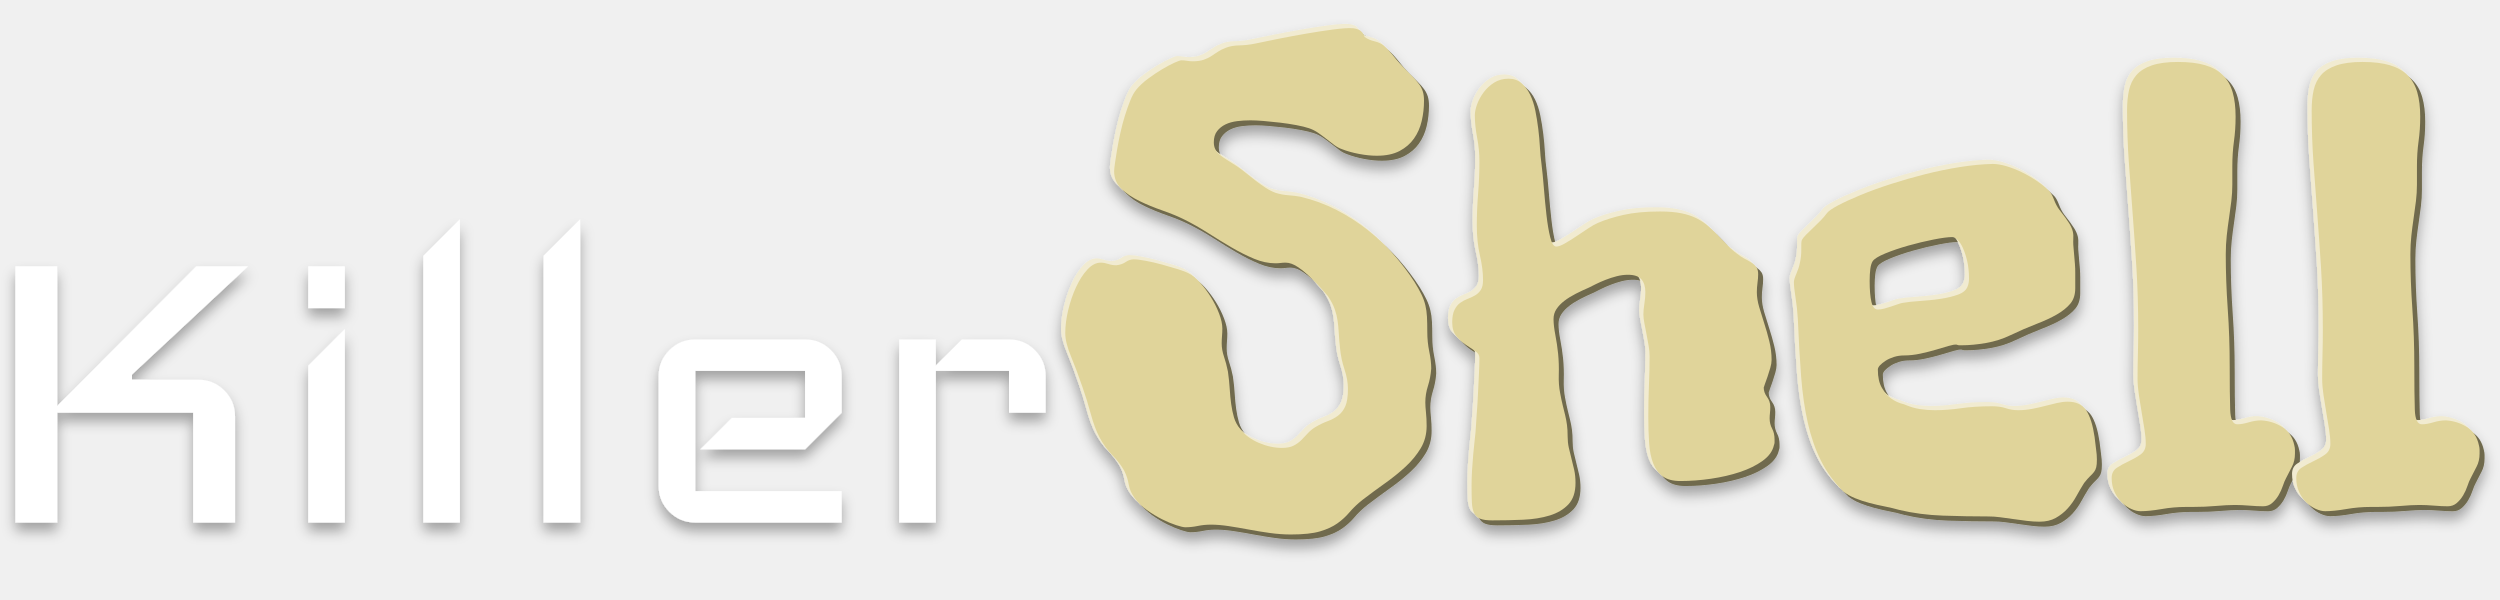
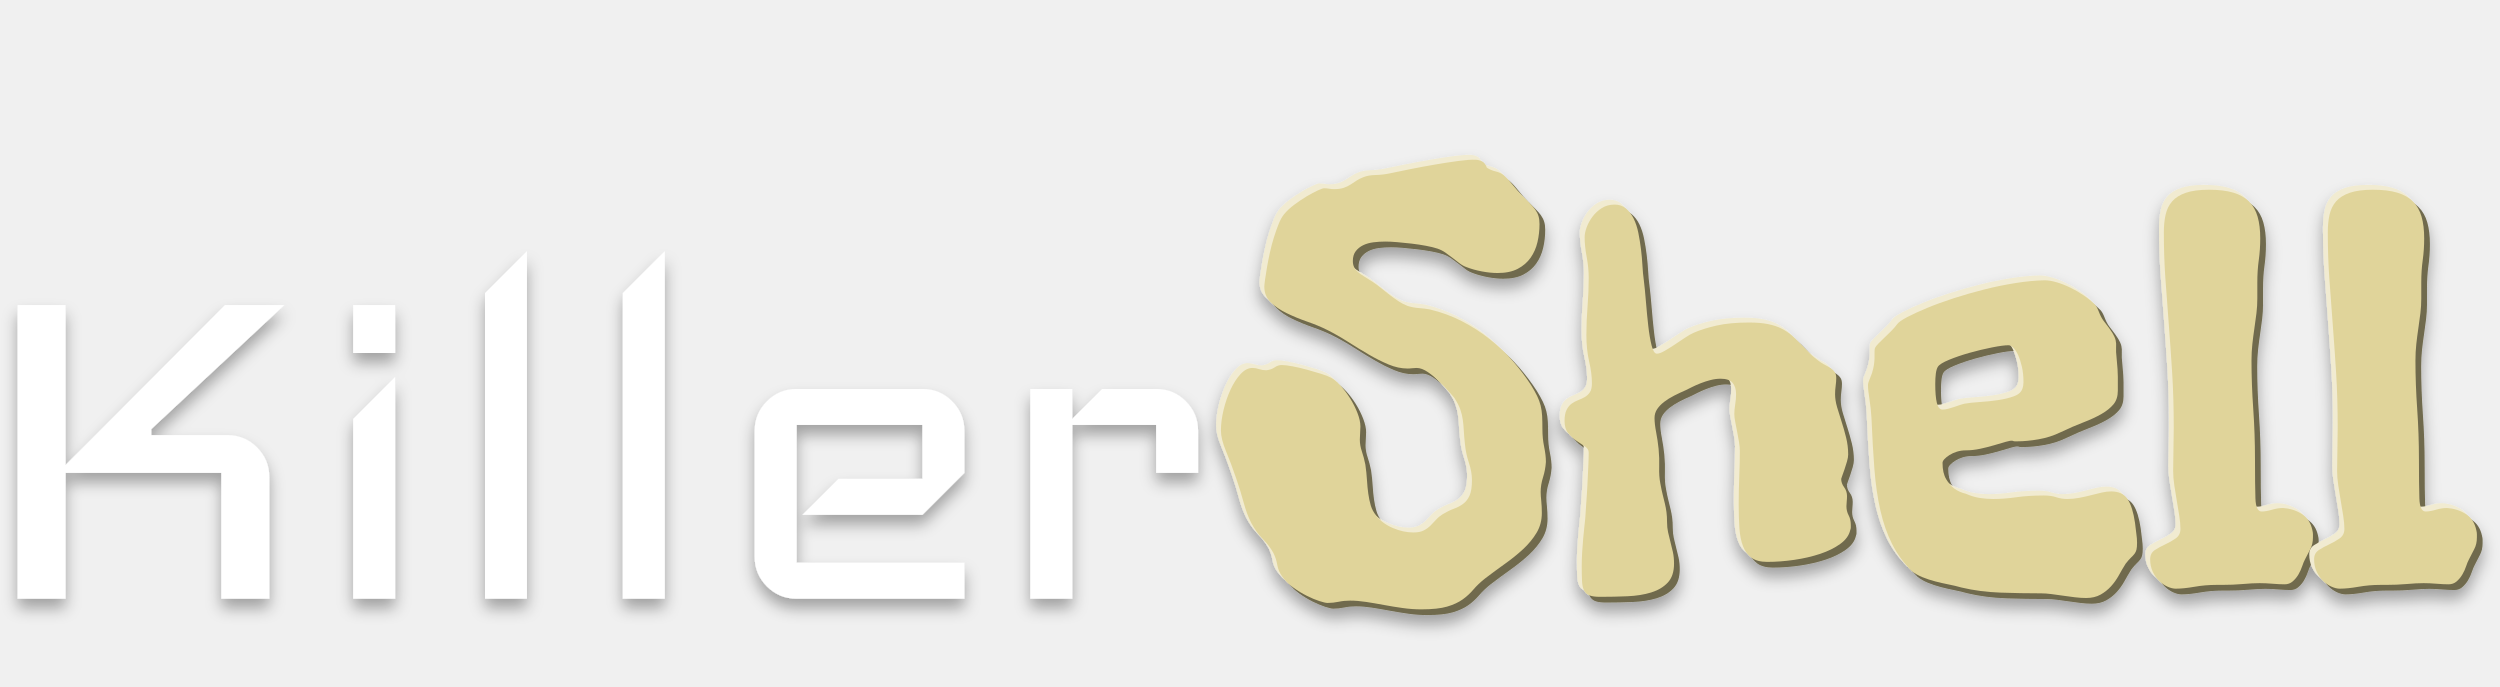
- <svg xmlns="http://www.w3.org/2000/svg" viewBox="0 0 6507 1560" role="img" aria-label="KillerShell">
+ <svg xmlns="http://www.w3.org/2000/svg" viewBox="0 0 5679 1560" role="img" aria-label="KillerShell">
  <defs>
    <filter id="ds" x="-12%" y="-25%" width="124%" height="150%">
      <feDropShadow dx="0" dy="-22" stdDeviation="17" flood-color="#000000" flood-opacity="0.33" />
    </filter>
  </defs>
  <g transform="translate(40,1360) scale(1,-1)" filter="url(#ds)">
    <g fill="#ffffff" transform="scale(1.3612) translate(-90,0)">
      <path d="M535 490 313 283V273H440Q469 273 489.5 252.5Q510 232 510 203V0H430V210H170V0H90V490H170V223L436 490Z" transform="translate(0,0)" />
      <path d="M140 410H70V490H140ZM140 0H70V300L140 370Z" transform="translate(580,0)" />
      <path d="M150 0H80V510L150 580Z" transform="translate(790,0)" />
      <path d="M150 0H80V510L150 580Z" transform="translate(1020,0)" />
      <path d="M420 0H140Q111 0 90.5 20.5Q70 41 70 70V280Q70 309 90.5 329.5Q111 350 140 350H350Q379 350 399.5 329.5Q420 309 420 280V210L350 140H150L210 200H350V290H140V60H420Z" transform="translate(1250,0)" />
      <path d="M350 210H280V290H140V0H70V350H140V300L190 350H280Q309 350 329.5 329.5Q350 309 350 280Z" transform="translate(1710,0)" />
    </g>
    <g transform="translate(13,-13)">
-       <g fill="#706a4d" stroke="#706a4d" stroke-width="0" transform="translate(2736.1,17.5) scale(0.8535)">
+       <g fill="#706a4d" stroke="#706a4d" stroke-width="0" transform="translate(2736.1,13.5) scale(0.6615)">
        <path d="M1112 449Q1110 421 1102.0 396.0Q1094 371 1094 346Q1094 334 1096.0 315.0Q1098 296 1098 274Q1098 236 1080.0 206.0Q1062 176 1034.0 150.0Q1006 124 971.5 99.5Q937 75 903 49Q879 30 863.0 11.0Q847 -8 826.0 -23.0Q805 -38 773.0 -47.5Q741 -57 684 -57Q653 -57 620.5 -52.5Q588 -48 556.0 -42.0Q524 -36 494.5 -31.5Q465 -27 440 -27Q419 -27 400.0 -31.0Q381 -35 362 -35Q354 -35 334.0 -28.5Q314 -22 291.0 -10.5Q268 1 245.0 17.5Q222 34 207 55Q193 74 189.5 95.5Q186 117 176 137Q162 162 139.5 185.0Q117 208 100 240Q85 269 74.0 310.0Q63 351 49 391Q31 444 13.5 486.0Q-4 528 -4 557Q-4 590 5.0 627.5Q14 665 29.0 697.5Q44 730 63.5 751.0Q83 772 104 772Q115 772 127.0 768.0Q139 764 152 764Q169 766 180.5 774.0Q192 782 205 782Q218 782 242.0 777.5Q266 773 291.5 766.0Q317 759 339.5 752.0Q362 745 373 739Q389 731 407.0 711.0Q425 691 440.0 667.0Q455 643 465.0 617.0Q475 591 475 571Q475 560 474.0 548.5Q473 537 473 526Q473 506 480.0 485.5Q487 465 492 440Q496 412 497.5 387.0Q499 362 502.0 340.5Q505 319 510.5 300.0Q516 281 530 264Q550 238 586.0 222.5Q622 207 657 207Q679 207 692.5 214.0Q706 221 716.0 231.0Q726 241 735.5 251.5Q745 262 758 270Q778 282 796.0 288.5Q814 295 828.0 305.5Q842 316 850.0 334.0Q858 352 858 387Q858 415 847.5 446.5Q837 478 834 510Q831 538 830.0 557.5Q829 577 826.5 594.5Q824 612 818.0 629.5Q812 647 797 670Q793 674 779.0 690.5Q765 707 746.5 725.0Q728 743 707.0 757.5Q686 772 668 772Q660 772 652.5 771.0Q645 770 637 770Q605 770 571.5 784.0Q538 798 503.0 818.5Q468 839 432.0 862.0Q396 885 360 903Q330 918 292.5 931.0Q255 944 222.0 960.0Q189 976 167.0 997.5Q145 1019 145 1051Q145 1057 147.5 1075.0Q150 1093 154.0 1116.5Q158 1140 164.0 1167.5Q170 1195 178.0 1220.5Q186 1246 194.5 1267.0Q203 1288 213 1300Q227 1317 248.5 1333.0Q270 1349 291.0 1361.5Q312 1374 328.5 1381.5Q345 1389 350 1389Q359 1389 367.5 1387.5Q376 1386 385 1386Q404 1386 417.5 1390.5Q431 1395 441.5 1402.0Q452 1409 462.0 1415.5Q472 1422 485 1427Q502 1434 526.5 1434.5Q551 1435 575 1440Q603 1446 645.5 1454.5Q688 1463 731.5 1470.5Q775 1478 813.0 1483.0Q851 1488 870 1487Q880 1487 891.5 1482.0Q903 1477 909 1460Q922 1451 939.0 1447.0Q956 1443 967 1434Q982 1421 998.5 1400.0Q1015 1379 1030 1364Q1045 1349 1056.5 1337.5Q1068 1326 1075.5 1315.5Q1083 1305 1086.5 1293.5Q1090 1282 1090 1266Q1090 1234 1083.0 1204.0Q1076 1174 1059.5 1150.5Q1043 1127 1015.5 1112.5Q988 1098 946 1098Q921 1098 892.0 1103.5Q863 1109 840 1118Q828 1122 816.0 1131.0Q804 1140 792.0 1149.5Q780 1159 767.0 1168.0Q754 1177 739 1182Q724 1187 700.0 1191.5Q676 1196 650.5 1199.0Q625 1202 601.0 1204.0Q577 1206 561 1206Q540 1206 520.0 1203.5Q500 1201 484.5 1193.5Q469 1186 459.0 1173.0Q449 1160 449 1139Q449 1127 453.5 1118.0Q458 1109 466.5 1101.5Q475 1094 488.0 1086.0Q501 1078 518 1067Q533 1057 547.5 1045.0Q562 1033 576.5 1022.0Q591 1011 606.0 1001.0Q621 991 637 985Q656 979 676.5 977.5Q697 976 713 973Q772 959 823.5 932.5Q875 906 919.0 871.0Q963 836 998.5 795.5Q1034 755 1061 713Q1074 692 1082.0 675.5Q1090 659 1094.0 642.5Q1098 626 1099.0 607.0Q1100 588 1100 561Q1100 530 1106.0 501.0Q1112 472 1112 449Z" transform="translate(0,0)" />
        <path d="M1004 215Q998 188 969.5 167.5Q941 147 900.5 133.5Q860 120 812.0 113.0Q764 106 719 106Q685 106 665.5 120.0Q646 134 636.0 159.5Q626 185 623.5 221.5Q621 258 621 303Q621 351 623.0 399.0Q625 447 625 487Q625 501 622.0 518.5Q619 536 615.5 554.0Q612 572 609.0 587.5Q606 603 606 614Q606 628 609.0 646.5Q612 665 612 682Q612 707 600.0 721.0Q588 735 559 735Q542 735 524.5 730.5Q507 726 490.5 719.5Q474 713 461.0 706.5Q448 700 440 696Q419 687 399.5 677.0Q380 667 365.0 655.5Q350 644 341.0 630.5Q332 617 332 600Q332 580 337.5 551.5Q343 523 346 494Q349 462 348.0 431.0Q347 400 352 375Q356 353 360.0 337.0Q364 321 367.5 306.5Q371 292 373.0 277.0Q375 262 375 242Q375 224 378.5 208.0Q382 192 386.5 175.0Q391 158 395.0 140.0Q399 122 399 100Q399 58 377.5 35.0Q356 12 320.5 1.0Q285 -10 239.0 -12.0Q193 -14 145 -14Q121 -14 108.5 -9.0Q96 -4 90.0 8.0Q84 20 83.0 40.5Q82 61 82 92Q82 115 83.5 139.5Q85 164 87.0 186.0Q89 208 91.0 226.0Q93 244 94 254Q95 276 97.5 307.0Q100 338 101.5 370.5Q103 403 104.5 432.5Q106 462 106 481Q106 494 93.0 502.5Q80 511 64.5 521.5Q49 532 36.0 547.5Q23 563 23 590Q23 614 30.0 628.0Q37 642 47.5 649.5Q58 657 70.0 661.5Q82 666 92.5 672.0Q103 678 110.0 688.5Q117 699 117 719Q117 753 107.5 794.0Q98 835 98 885Q98 933 102.0 983.0Q106 1033 106 1081Q106 1116 99.0 1153.0Q92 1190 92 1221Q92 1236 99.0 1255.0Q106 1274 119.0 1291.5Q132 1309 151.0 1321.0Q170 1333 195 1333Q218 1333 234.0 1319.5Q250 1306 260.5 1284.5Q271 1263 276.5 1235.5Q282 1208 285.5 1179.5Q289 1151 290.5 1123.5Q292 1096 295 1075Q299 1043 302.5 999.5Q306 956 310.5 916.5Q315 877 322.0 849.0Q329 821 340 821Q350 821 366.5 830.5Q383 840 401.0 852.0Q419 864 437.0 876.0Q455 888 467 893Q499 907 545.0 917.5Q591 928 657 928Q695 928 722.0 922.5Q749 917 768.5 907.0Q788 897 803.0 884.0Q818 871 832.5 855.5Q847 840 863.5 823.5Q880 807 903 791Q912 785 921.0 780.5Q930 776 938.0 770.5Q946 765 951.0 757.5Q956 750 956 737Q956 725 954.0 710.5Q952 696 952 682Q952 661 959.0 637.0Q966 613 974.5 587.0Q983 561 990.0 532.5Q997 504 997 475Q997 465 993.0 451.0Q989 437 984.5 424.0Q980 411 976.5 401.5Q973 392 973 391Q973 376 983.0 362.5Q993 349 993 332Q993 322 992.0 313.5Q991 305 991 297Q991 280 998.5 266.0Q1006 252 1006 233Q1006 228 1006.0 224.0Q1006 220 1004 215Z" transform="translate(1153,0)" />
        <path d="M956 240Q958 220 960.5 203.0Q963 186 963 172Q963 156 961.0 148.0Q959 140 954.5 134.0Q950 128 942.5 121.0Q935 114 924 100Q912 81 900.5 60.0Q889 39 873.5 22.0Q858 5 837.5 -6.5Q817 -18 788 -18Q770 -18 749.5 -15.5Q729 -13 708.5 -10.0Q688 -7 668.5 -4.5Q649 -2 633 -2Q564 -2 493.5 0.5Q423 3 360 18Q339 24 316.0 28.5Q293 33 270.0 39.0Q247 45 226.0 53.5Q205 62 190 74Q147 117 121.5 168.0Q96 219 81.5 283.0Q67 347 61.0 425.0Q55 503 51 600Q49 634 44.0 665.0Q39 696 39 713Q39 721 46.5 738.0Q54 755 57 770Q62 792 61.5 813.5Q61 835 63 840Q66 847 75.5 856.5Q85 866 96.5 877.0Q108 888 119.5 899.5Q131 911 139 922Q146 932 173.5 946.5Q201 961 242.0 978.0Q283 995 334.0 1011.5Q385 1028 438.5 1041.5Q492 1055 545.5 1063.5Q599 1072 645 1073Q664 1073 687.5 1066.0Q711 1059 734.5 1047.5Q758 1036 780.0 1021.0Q802 1006 817 991Q825 983 832.0 964.5Q839 946 848 934Q870 906 878.5 892.0Q887 878 889.5 867.0Q892 856 891.0 843.0Q890 830 893 803Q895 782 896.0 768.0Q897 754 897.0 742.0Q897 730 897.0 719.0Q897 708 897 694Q897 665 882.0 647.0Q867 629 841.0 614.0Q815 599 778.5 585.0Q742 571 700 551Q665 534 625.0 527.0Q585 520 551 520Q546 520 543.0 520.0Q540 520 535 522Q528 523 511.0 518.0Q494 513 472.0 506.5Q450 500 424.5 494.5Q399 489 375 489Q359 489 344.5 484.5Q330 480 319.0 473.0Q308 466 301.5 459.0Q295 452 295 446Q295 411 307.5 390.0Q320 369 335 358Q353 345 375 340Q400 329 423.0 325.5Q446 322 469 322Q507 322 548.5 328.0Q590 334 643 334Q668 334 685.5 328.0Q703 322 723 322Q744 322 765.0 326.0Q786 330 805.0 335.0Q824 340 841.5 344.0Q859 348 874 348Q913 348 930.5 321.5Q948 295 956 240ZM569 700Q571 705 572.0 711.0Q573 717 573 723Q573 753 567.5 776.5Q562 800 554.5 816.5Q547 833 538.0 841.5Q529 850 522 850Q503 850 465.0 842.5Q427 835 388.0 824.0Q349 813 317.5 800.0Q286 787 279 776Q274 768 272.0 752.5Q270 737 270 717Q270 675 275.5 652.0Q281 629 295 629Q304 629 315.0 632.0Q326 635 336.5 638.5Q347 642 355.5 645.0Q364 648 369 649Q391 653 423.0 655.0Q455 657 485.5 661.5Q516 666 539.5 674.5Q563 683 569 700Z" transform="translate(2179,0)" />
        <path d="M580 215Q582 207 582.0 201.0Q582 195 582 190Q582 167 573.0 150.0Q564 133 555 115Q550 106 545.0 91.0Q540 76 532.0 62.5Q524 49 512.5 39.0Q501 29 485 29Q467 29 443.0 31.0Q419 33 399 33Q375 33 341.0 30.0Q307 27 270 27H250Q212 27 175.0 20.5Q138 14 111 14Q98 14 82.5 21.0Q67 28 54.0 40.5Q41 53 32.0 72.0Q23 91 23 115Q23 136 39.0 146.5Q55 157 74.5 166.0Q94 175 110.5 186.5Q127 198 127 219Q127 239 123.0 264.0Q119 289 114.5 315.5Q110 342 106.0 368.5Q102 395 102 418Q102 455 103.0 492.0Q104 529 104 567Q104 670 98.5 756.5Q93 843 87.0 921.5Q81 1000 75.5 1076.5Q70 1153 70 1237Q70 1271 76.0 1298.0Q82 1325 98.5 1344.0Q115 1363 145.5 1373.5Q176 1384 225 1384Q275 1384 308.5 1374.0Q342 1364 362.5 1343.5Q383 1323 392.0 1291.5Q401 1260 401 1217Q401 1178 396.0 1142.5Q391 1107 391 1065V1010Q391 985 388.0 960.0Q385 935 381.0 908.5Q377 882 374.0 854.5Q371 827 371 797Q371 716 377.0 631.0Q383 546 383 457Q383 369 384.5 324.0Q386 279 406 279Q421 279 441.0 285.0Q461 291 479 291Q514 289 543.0 271.0Q572 253 580 215Z" transform="translate(3164,0)" />
        <path d="M580 215Q582 207 582.0 201.0Q582 195 582 190Q582 167 573.0 150.0Q564 133 555 115Q550 106 545.0 91.0Q540 76 532.0 62.5Q524 49 512.5 39.0Q501 29 485 29Q467 29 443.0 31.0Q419 33 399 33Q375 33 341.0 30.0Q307 27 270 27H250Q212 27 175.0 20.5Q138 14 111 14Q98 14 82.5 21.0Q67 28 54.0 40.5Q41 53 32.0 72.0Q23 91 23 115Q23 136 39.0 146.5Q55 157 74.5 166.0Q94 175 110.5 186.5Q127 198 127 219Q127 239 123.0 264.0Q119 289 114.5 315.5Q110 342 106.0 368.5Q102 395 102 418Q102 455 103.0 492.0Q104 529 104 567Q104 670 98.5 756.5Q93 843 87.0 921.5Q81 1000 75.5 1076.5Q70 1153 70 1237Q70 1271 76.0 1298.0Q82 1325 98.5 1344.0Q115 1363 145.5 1373.5Q176 1384 225 1384Q275 1384 308.5 1374.0Q342 1364 362.5 1343.5Q383 1323 392.0 1291.5Q401 1260 401 1217Q401 1178 396.0 1142.5Q391 1107 391 1065V1010Q391 985 388.0 960.0Q385 935 381.0 908.5Q377 882 374.0 854.5Q371 827 371 797Q371 716 377.0 631.0Q383 546 383 457Q383 369 384.5 324.0Q386 279 406 279Q421 279 441.0 285.0Q461 291 479 291Q514 289 543.0 271.0Q572 253 580 215Z" transform="translate(3727,0)" />
      </g>
    </g>
    <g transform="translate(-11,11)">
-       <g fill="#f1ebd1" stroke="#f1ebd1" stroke-width="0" transform="translate(2736.1,17.5) scale(0.8535)">
+       <g fill="#f1ebd1" stroke="#f1ebd1" stroke-width="0" transform="translate(2736.1,13.5) scale(0.6615)">
        <path d="M1112 449Q1110 421 1102.0 396.0Q1094 371 1094 346Q1094 334 1096.0 315.0Q1098 296 1098 274Q1098 236 1080.0 206.0Q1062 176 1034.0 150.0Q1006 124 971.5 99.5Q937 75 903 49Q879 30 863.0 11.0Q847 -8 826.0 -23.0Q805 -38 773.0 -47.5Q741 -57 684 -57Q653 -57 620.5 -52.5Q588 -48 556.0 -42.0Q524 -36 494.5 -31.5Q465 -27 440 -27Q419 -27 400.0 -31.0Q381 -35 362 -35Q354 -35 334.0 -28.5Q314 -22 291.0 -10.5Q268 1 245.0 17.5Q222 34 207 55Q193 74 189.5 95.5Q186 117 176 137Q162 162 139.5 185.0Q117 208 100 240Q85 269 74.0 310.0Q63 351 49 391Q31 444 13.5 486.0Q-4 528 -4 557Q-4 590 5.0 627.5Q14 665 29.0 697.5Q44 730 63.5 751.0Q83 772 104 772Q115 772 127.0 768.0Q139 764 152 764Q169 766 180.5 774.0Q192 782 205 782Q218 782 242.0 777.5Q266 773 291.5 766.0Q317 759 339.5 752.0Q362 745 373 739Q389 731 407.0 711.0Q425 691 440.0 667.0Q455 643 465.0 617.0Q475 591 475 571Q475 560 474.0 548.5Q473 537 473 526Q473 506 480.0 485.5Q487 465 492 440Q496 412 497.5 387.0Q499 362 502.0 340.5Q505 319 510.5 300.0Q516 281 530 264Q550 238 586.0 222.5Q622 207 657 207Q679 207 692.5 214.0Q706 221 716.0 231.0Q726 241 735.5 251.5Q745 262 758 270Q778 282 796.0 288.5Q814 295 828.0 305.5Q842 316 850.0 334.0Q858 352 858 387Q858 415 847.5 446.5Q837 478 834 510Q831 538 830.0 557.5Q829 577 826.5 594.5Q824 612 818.0 629.5Q812 647 797 670Q793 674 779.0 690.5Q765 707 746.5 725.0Q728 743 707.0 757.5Q686 772 668 772Q660 772 652.5 771.0Q645 770 637 770Q605 770 571.5 784.0Q538 798 503.0 818.5Q468 839 432.0 862.0Q396 885 360 903Q330 918 292.5 931.0Q255 944 222.0 960.0Q189 976 167.0 997.5Q145 1019 145 1051Q145 1057 147.5 1075.0Q150 1093 154.0 1116.5Q158 1140 164.0 1167.5Q170 1195 178.0 1220.5Q186 1246 194.5 1267.0Q203 1288 213 1300Q227 1317 248.5 1333.0Q270 1349 291.0 1361.5Q312 1374 328.5 1381.5Q345 1389 350 1389Q359 1389 367.5 1387.5Q376 1386 385 1386Q404 1386 417.5 1390.5Q431 1395 441.5 1402.0Q452 1409 462.0 1415.5Q472 1422 485 1427Q502 1434 526.5 1434.5Q551 1435 575 1440Q603 1446 645.5 1454.5Q688 1463 731.5 1470.5Q775 1478 813.0 1483.0Q851 1488 870 1487Q880 1487 891.5 1482.0Q903 1477 909 1460Q922 1451 939.0 1447.0Q956 1443 967 1434Q982 1421 998.5 1400.0Q1015 1379 1030 1364Q1045 1349 1056.5 1337.5Q1068 1326 1075.5 1315.5Q1083 1305 1086.5 1293.5Q1090 1282 1090 1266Q1090 1234 1083.0 1204.0Q1076 1174 1059.5 1150.5Q1043 1127 1015.5 1112.5Q988 1098 946 1098Q921 1098 892.0 1103.5Q863 1109 840 1118Q828 1122 816.0 1131.0Q804 1140 792.0 1149.5Q780 1159 767.0 1168.0Q754 1177 739 1182Q724 1187 700.0 1191.5Q676 1196 650.5 1199.0Q625 1202 601.0 1204.0Q577 1206 561 1206Q540 1206 520.0 1203.5Q500 1201 484.5 1193.5Q469 1186 459.0 1173.0Q449 1160 449 1139Q449 1127 453.5 1118.0Q458 1109 466.5 1101.5Q475 1094 488.0 1086.0Q501 1078 518 1067Q533 1057 547.5 1045.0Q562 1033 576.5 1022.0Q591 1011 606.0 1001.0Q621 991 637 985Q656 979 676.5 977.5Q697 976 713 973Q772 959 823.5 932.5Q875 906 919.0 871.0Q963 836 998.5 795.5Q1034 755 1061 713Q1074 692 1082.0 675.5Q1090 659 1094.0 642.5Q1098 626 1099.0 607.0Q1100 588 1100 561Q1100 530 1106.0 501.0Q1112 472 1112 449Z" transform="translate(0,0)" />
        <path d="M1004 215Q998 188 969.5 167.5Q941 147 900.5 133.5Q860 120 812.0 113.0Q764 106 719 106Q685 106 665.5 120.0Q646 134 636.0 159.5Q626 185 623.5 221.5Q621 258 621 303Q621 351 623.0 399.0Q625 447 625 487Q625 501 622.0 518.5Q619 536 615.5 554.0Q612 572 609.0 587.5Q606 603 606 614Q606 628 609.0 646.5Q612 665 612 682Q612 707 600.0 721.0Q588 735 559 735Q542 735 524.5 730.5Q507 726 490.5 719.5Q474 713 461.0 706.5Q448 700 440 696Q419 687 399.5 677.0Q380 667 365.0 655.5Q350 644 341.0 630.5Q332 617 332 600Q332 580 337.5 551.5Q343 523 346 494Q349 462 348.0 431.0Q347 400 352 375Q356 353 360.0 337.0Q364 321 367.5 306.5Q371 292 373.0 277.0Q375 262 375 242Q375 224 378.5 208.0Q382 192 386.5 175.0Q391 158 395.0 140.0Q399 122 399 100Q399 58 377.5 35.0Q356 12 320.5 1.0Q285 -10 239.0 -12.0Q193 -14 145 -14Q121 -14 108.5 -9.0Q96 -4 90.0 8.0Q84 20 83.0 40.5Q82 61 82 92Q82 115 83.5 139.5Q85 164 87.0 186.0Q89 208 91.0 226.0Q93 244 94 254Q95 276 97.5 307.0Q100 338 101.5 370.5Q103 403 104.5 432.5Q106 462 106 481Q106 494 93.0 502.5Q80 511 64.5 521.5Q49 532 36.0 547.5Q23 563 23 590Q23 614 30.0 628.0Q37 642 47.5 649.5Q58 657 70.0 661.5Q82 666 92.5 672.0Q103 678 110.0 688.5Q117 699 117 719Q117 753 107.5 794.0Q98 835 98 885Q98 933 102.0 983.0Q106 1033 106 1081Q106 1116 99.0 1153.0Q92 1190 92 1221Q92 1236 99.0 1255.0Q106 1274 119.0 1291.5Q132 1309 151.0 1321.0Q170 1333 195 1333Q218 1333 234.0 1319.5Q250 1306 260.5 1284.5Q271 1263 276.5 1235.5Q282 1208 285.5 1179.5Q289 1151 290.5 1123.5Q292 1096 295 1075Q299 1043 302.5 999.5Q306 956 310.5 916.5Q315 877 322.0 849.0Q329 821 340 821Q350 821 366.5 830.5Q383 840 401.0 852.0Q419 864 437.0 876.0Q455 888 467 893Q499 907 545.0 917.5Q591 928 657 928Q695 928 722.0 922.5Q749 917 768.5 907.0Q788 897 803.0 884.0Q818 871 832.5 855.5Q847 840 863.5 823.5Q880 807 903 791Q912 785 921.0 780.5Q930 776 938.0 770.5Q946 765 951.0 757.5Q956 750 956 737Q956 725 954.0 710.5Q952 696 952 682Q952 661 959.0 637.0Q966 613 974.5 587.0Q983 561 990.0 532.5Q997 504 997 475Q997 465 993.0 451.0Q989 437 984.5 424.0Q980 411 976.5 401.5Q973 392 973 391Q973 376 983.0 362.5Q993 349 993 332Q993 322 992.0 313.5Q991 305 991 297Q991 280 998.5 266.0Q1006 252 1006 233Q1006 228 1006.0 224.0Q1006 220 1004 215Z" transform="translate(1153,0)" />
        <path d="M956 240Q958 220 960.5 203.0Q963 186 963 172Q963 156 961.0 148.0Q959 140 954.5 134.0Q950 128 942.5 121.0Q935 114 924 100Q912 81 900.5 60.0Q889 39 873.5 22.0Q858 5 837.5 -6.5Q817 -18 788 -18Q770 -18 749.5 -15.5Q729 -13 708.5 -10.0Q688 -7 668.5 -4.5Q649 -2 633 -2Q564 -2 493.5 0.5Q423 3 360 18Q339 24 316.0 28.5Q293 33 270.0 39.0Q247 45 226.0 53.5Q205 62 190 74Q147 117 121.5 168.0Q96 219 81.5 283.0Q67 347 61.0 425.0Q55 503 51 600Q49 634 44.0 665.0Q39 696 39 713Q39 721 46.5 738.0Q54 755 57 770Q62 792 61.5 813.5Q61 835 63 840Q66 847 75.5 856.5Q85 866 96.5 877.0Q108 888 119.5 899.5Q131 911 139 922Q146 932 173.5 946.5Q201 961 242.0 978.0Q283 995 334.0 1011.5Q385 1028 438.5 1041.5Q492 1055 545.5 1063.5Q599 1072 645 1073Q664 1073 687.5 1066.0Q711 1059 734.5 1047.5Q758 1036 780.0 1021.0Q802 1006 817 991Q825 983 832.0 964.5Q839 946 848 934Q870 906 878.5 892.0Q887 878 889.5 867.0Q892 856 891.0 843.0Q890 830 893 803Q895 782 896.0 768.0Q897 754 897.0 742.0Q897 730 897.0 719.0Q897 708 897 694Q897 665 882.0 647.0Q867 629 841.0 614.0Q815 599 778.5 585.0Q742 571 700 551Q665 534 625.0 527.0Q585 520 551 520Q546 520 543.0 520.0Q540 520 535 522Q528 523 511.0 518.0Q494 513 472.0 506.5Q450 500 424.5 494.5Q399 489 375 489Q359 489 344.5 484.5Q330 480 319.0 473.0Q308 466 301.5 459.0Q295 452 295 446Q295 411 307.5 390.0Q320 369 335 358Q353 345 375 340Q400 329 423.0 325.5Q446 322 469 322Q507 322 548.5 328.0Q590 334 643 334Q668 334 685.5 328.0Q703 322 723 322Q744 322 765.0 326.0Q786 330 805.0 335.0Q824 340 841.5 344.0Q859 348 874 348Q913 348 930.5 321.5Q948 295 956 240ZM569 700Q571 705 572.0 711.0Q573 717 573 723Q573 753 567.5 776.5Q562 800 554.5 816.5Q547 833 538.0 841.5Q529 850 522 850Q503 850 465.0 842.5Q427 835 388.0 824.0Q349 813 317.5 800.0Q286 787 279 776Q274 768 272.0 752.5Q270 737 270 717Q270 675 275.5 652.0Q281 629 295 629Q304 629 315.0 632.0Q326 635 336.5 638.5Q347 642 355.5 645.0Q364 648 369 649Q391 653 423.0 655.0Q455 657 485.5 661.5Q516 666 539.5 674.5Q563 683 569 700Z" transform="translate(2179,0)" />
        <path d="M580 215Q582 207 582.0 201.0Q582 195 582 190Q582 167 573.0 150.0Q564 133 555 115Q550 106 545.0 91.0Q540 76 532.0 62.5Q524 49 512.5 39.0Q501 29 485 29Q467 29 443.0 31.0Q419 33 399 33Q375 33 341.0 30.0Q307 27 270 27H250Q212 27 175.0 20.5Q138 14 111 14Q98 14 82.5 21.0Q67 28 54.0 40.5Q41 53 32.0 72.0Q23 91 23 115Q23 136 39.0 146.5Q55 157 74.5 166.0Q94 175 110.5 186.5Q127 198 127 219Q127 239 123.0 264.0Q119 289 114.5 315.5Q110 342 106.0 368.5Q102 395 102 418Q102 455 103.0 492.0Q104 529 104 567Q104 670 98.5 756.5Q93 843 87.0 921.5Q81 1000 75.5 1076.5Q70 1153 70 1237Q70 1271 76.0 1298.0Q82 1325 98.5 1344.0Q115 1363 145.5 1373.5Q176 1384 225 1384Q275 1384 308.5 1374.0Q342 1364 362.5 1343.5Q383 1323 392.0 1291.5Q401 1260 401 1217Q401 1178 396.0 1142.5Q391 1107 391 1065V1010Q391 985 388.0 960.0Q385 935 381.0 908.5Q377 882 374.0 854.5Q371 827 371 797Q371 716 377.0 631.0Q383 546 383 457Q383 369 384.5 324.0Q386 279 406 279Q421 279 441.0 285.0Q461 291 479 291Q514 289 543.0 271.0Q572 253 580 215Z" transform="translate(3164,0)" />
        <path d="M580 215Q582 207 582.0 201.0Q582 195 582 190Q582 167 573.0 150.0Q564 133 555 115Q550 106 545.0 91.0Q540 76 532.0 62.5Q524 49 512.5 39.0Q501 29 485 29Q467 29 443.0 31.0Q419 33 399 33Q375 33 341.0 30.0Q307 27 270 27H250Q212 27 175.0 20.5Q138 14 111 14Q98 14 82.5 21.0Q67 28 54.0 40.5Q41 53 32.0 72.0Q23 91 23 115Q23 136 39.0 146.5Q55 157 74.5 166.0Q94 175 110.5 186.5Q127 198 127 219Q127 239 123.0 264.0Q119 289 114.5 315.5Q110 342 106.0 368.5Q102 395 102 418Q102 455 103.0 492.0Q104 529 104 567Q104 670 98.5 756.5Q93 843 87.0 921.5Q81 1000 75.5 1076.5Q70 1153 70 1237Q70 1271 76.0 1298.0Q82 1325 98.5 1344.0Q115 1363 145.5 1373.5Q176 1384 225 1384Q275 1384 308.5 1374.0Q342 1364 362.5 1343.5Q383 1323 392.0 1291.5Q401 1260 401 1217Q401 1178 396.0 1142.5Q391 1107 391 1065V1010Q391 985 388.0 960.0Q385 935 381.0 908.5Q377 882 374.0 854.5Q371 827 371 797Q371 716 377.0 631.0Q383 546 383 457Q383 369 384.5 324.0Q386 279 406 279Q421 279 441.0 285.0Q461 291 479 291Q514 289 543.0 271.0Q572 253 580 215Z" transform="translate(3727,0)" />
      </g>
    </g>
-     <g fill="#e0d49a" stroke="#e0d49a" stroke-width="0" transform="translate(2736.1,17.5) scale(0.8535)">
+     <g fill="#e0d49a" stroke="#e0d49a" stroke-width="0" transform="translate(2736.1,13.5) scale(0.6615)">
      <path d="M1112 449Q1110 421 1102.0 396.0Q1094 371 1094 346Q1094 334 1096.0 315.0Q1098 296 1098 274Q1098 236 1080.0 206.0Q1062 176 1034.0 150.0Q1006 124 971.5 99.5Q937 75 903 49Q879 30 863.0 11.0Q847 -8 826.0 -23.0Q805 -38 773.0 -47.5Q741 -57 684 -57Q653 -57 620.5 -52.5Q588 -48 556.0 -42.0Q524 -36 494.5 -31.5Q465 -27 440 -27Q419 -27 400.0 -31.0Q381 -35 362 -35Q354 -35 334.0 -28.5Q314 -22 291.0 -10.5Q268 1 245.0 17.5Q222 34 207 55Q193 74 189.5 95.5Q186 117 176 137Q162 162 139.5 185.0Q117 208 100 240Q85 269 74.0 310.0Q63 351 49 391Q31 444 13.5 486.0Q-4 528 -4 557Q-4 590 5.0 627.5Q14 665 29.0 697.5Q44 730 63.5 751.0Q83 772 104 772Q115 772 127.0 768.0Q139 764 152 764Q169 766 180.5 774.0Q192 782 205 782Q218 782 242.0 777.5Q266 773 291.5 766.0Q317 759 339.5 752.0Q362 745 373 739Q389 731 407.0 711.0Q425 691 440.0 667.0Q455 643 465.0 617.0Q475 591 475 571Q475 560 474.0 548.5Q473 537 473 526Q473 506 480.0 485.5Q487 465 492 440Q496 412 497.5 387.0Q499 362 502.0 340.5Q505 319 510.5 300.0Q516 281 530 264Q550 238 586.0 222.5Q622 207 657 207Q679 207 692.5 214.0Q706 221 716.0 231.0Q726 241 735.5 251.5Q745 262 758 270Q778 282 796.0 288.5Q814 295 828.0 305.5Q842 316 850.0 334.0Q858 352 858 387Q858 415 847.5 446.5Q837 478 834 510Q831 538 830.0 557.5Q829 577 826.5 594.5Q824 612 818.0 629.5Q812 647 797 670Q793 674 779.0 690.5Q765 707 746.5 725.0Q728 743 707.0 757.5Q686 772 668 772Q660 772 652.5 771.0Q645 770 637 770Q605 770 571.5 784.0Q538 798 503.0 818.5Q468 839 432.0 862.0Q396 885 360 903Q330 918 292.5 931.0Q255 944 222.0 960.0Q189 976 167.0 997.5Q145 1019 145 1051Q145 1057 147.5 1075.0Q150 1093 154.0 1116.5Q158 1140 164.0 1167.5Q170 1195 178.0 1220.5Q186 1246 194.5 1267.0Q203 1288 213 1300Q227 1317 248.5 1333.0Q270 1349 291.0 1361.5Q312 1374 328.5 1381.5Q345 1389 350 1389Q359 1389 367.5 1387.5Q376 1386 385 1386Q404 1386 417.5 1390.5Q431 1395 441.5 1402.0Q452 1409 462.0 1415.5Q472 1422 485 1427Q502 1434 526.5 1434.5Q551 1435 575 1440Q603 1446 645.5 1454.5Q688 1463 731.5 1470.5Q775 1478 813.0 1483.0Q851 1488 870 1487Q880 1487 891.5 1482.0Q903 1477 909 1460Q922 1451 939.0 1447.0Q956 1443 967 1434Q982 1421 998.5 1400.0Q1015 1379 1030 1364Q1045 1349 1056.5 1337.5Q1068 1326 1075.5 1315.5Q1083 1305 1086.5 1293.5Q1090 1282 1090 1266Q1090 1234 1083.0 1204.0Q1076 1174 1059.5 1150.5Q1043 1127 1015.5 1112.5Q988 1098 946 1098Q921 1098 892.0 1103.5Q863 1109 840 1118Q828 1122 816.0 1131.0Q804 1140 792.0 1149.5Q780 1159 767.0 1168.0Q754 1177 739 1182Q724 1187 700.0 1191.5Q676 1196 650.5 1199.0Q625 1202 601.0 1204.0Q577 1206 561 1206Q540 1206 520.0 1203.5Q500 1201 484.5 1193.5Q469 1186 459.0 1173.0Q449 1160 449 1139Q449 1127 453.5 1118.0Q458 1109 466.5 1101.5Q475 1094 488.0 1086.0Q501 1078 518 1067Q533 1057 547.5 1045.0Q562 1033 576.5 1022.0Q591 1011 606.0 1001.0Q621 991 637 985Q656 979 676.5 977.5Q697 976 713 973Q772 959 823.5 932.5Q875 906 919.0 871.0Q963 836 998.5 795.5Q1034 755 1061 713Q1074 692 1082.0 675.5Q1090 659 1094.0 642.5Q1098 626 1099.0 607.0Q1100 588 1100 561Q1100 530 1106.0 501.0Q1112 472 1112 449Z" transform="translate(0,0)" />
      <path d="M1004 215Q998 188 969.5 167.5Q941 147 900.5 133.5Q860 120 812.0 113.0Q764 106 719 106Q685 106 665.5 120.0Q646 134 636.0 159.5Q626 185 623.5 221.5Q621 258 621 303Q621 351 623.0 399.0Q625 447 625 487Q625 501 622.0 518.5Q619 536 615.5 554.0Q612 572 609.0 587.5Q606 603 606 614Q606 628 609.0 646.5Q612 665 612 682Q612 707 600.0 721.0Q588 735 559 735Q542 735 524.5 730.5Q507 726 490.5 719.5Q474 713 461.0 706.5Q448 700 440 696Q419 687 399.5 677.0Q380 667 365.0 655.5Q350 644 341.0 630.5Q332 617 332 600Q332 580 337.5 551.5Q343 523 346 494Q349 462 348.0 431.0Q347 400 352 375Q356 353 360.0 337.0Q364 321 367.5 306.5Q371 292 373.0 277.0Q375 262 375 242Q375 224 378.5 208.0Q382 192 386.5 175.0Q391 158 395.0 140.0Q399 122 399 100Q399 58 377.5 35.0Q356 12 320.5 1.0Q285 -10 239.0 -12.0Q193 -14 145 -14Q121 -14 108.5 -9.0Q96 -4 90.0 8.0Q84 20 83.0 40.5Q82 61 82 92Q82 115 83.5 139.5Q85 164 87.0 186.0Q89 208 91.0 226.0Q93 244 94 254Q95 276 97.5 307.0Q100 338 101.5 370.5Q103 403 104.5 432.5Q106 462 106 481Q106 494 93.0 502.5Q80 511 64.5 521.5Q49 532 36.0 547.5Q23 563 23 590Q23 614 30.0 628.0Q37 642 47.5 649.5Q58 657 70.0 661.5Q82 666 92.5 672.0Q103 678 110.0 688.5Q117 699 117 719Q117 753 107.5 794.0Q98 835 98 885Q98 933 102.0 983.0Q106 1033 106 1081Q106 1116 99.0 1153.0Q92 1190 92 1221Q92 1236 99.0 1255.0Q106 1274 119.0 1291.5Q132 1309 151.0 1321.0Q170 1333 195 1333Q218 1333 234.0 1319.5Q250 1306 260.5 1284.5Q271 1263 276.5 1235.5Q282 1208 285.5 1179.5Q289 1151 290.5 1123.5Q292 1096 295 1075Q299 1043 302.5 999.5Q306 956 310.5 916.5Q315 877 322.0 849.0Q329 821 340 821Q350 821 366.5 830.5Q383 840 401.0 852.0Q419 864 437.0 876.0Q455 888 467 893Q499 907 545.0 917.5Q591 928 657 928Q695 928 722.0 922.5Q749 917 768.5 907.0Q788 897 803.0 884.0Q818 871 832.5 855.5Q847 840 863.5 823.5Q880 807 903 791Q912 785 921.0 780.5Q930 776 938.0 770.5Q946 765 951.0 757.5Q956 750 956 737Q956 725 954.0 710.5Q952 696 952 682Q952 661 959.0 637.0Q966 613 974.5 587.0Q983 561 990.0 532.5Q997 504 997 475Q997 465 993.0 451.0Q989 437 984.5 424.0Q980 411 976.5 401.5Q973 392 973 391Q973 376 983.0 362.5Q993 349 993 332Q993 322 992.0 313.5Q991 305 991 297Q991 280 998.5 266.0Q1006 252 1006 233Q1006 228 1006.0 224.0Q1006 220 1004 215Z" transform="translate(1153,0)" />
      <path d="M956 240Q958 220 960.5 203.0Q963 186 963 172Q963 156 961.0 148.0Q959 140 954.5 134.0Q950 128 942.5 121.0Q935 114 924 100Q912 81 900.5 60.0Q889 39 873.5 22.0Q858 5 837.5 -6.5Q817 -18 788 -18Q770 -18 749.5 -15.5Q729 -13 708.5 -10.0Q688 -7 668.5 -4.5Q649 -2 633 -2Q564 -2 493.5 0.5Q423 3 360 18Q339 24 316.0 28.5Q293 33 270.0 39.0Q247 45 226.0 53.5Q205 62 190 74Q147 117 121.5 168.0Q96 219 81.5 283.0Q67 347 61.0 425.0Q55 503 51 600Q49 634 44.0 665.0Q39 696 39 713Q39 721 46.5 738.0Q54 755 57 770Q62 792 61.5 813.5Q61 835 63 840Q66 847 75.5 856.5Q85 866 96.5 877.0Q108 888 119.5 899.5Q131 911 139 922Q146 932 173.5 946.5Q201 961 242.0 978.0Q283 995 334.0 1011.5Q385 1028 438.5 1041.5Q492 1055 545.5 1063.5Q599 1072 645 1073Q664 1073 687.5 1066.0Q711 1059 734.5 1047.5Q758 1036 780.0 1021.0Q802 1006 817 991Q825 983 832.0 964.5Q839 946 848 934Q870 906 878.5 892.0Q887 878 889.5 867.0Q892 856 891.0 843.0Q890 830 893 803Q895 782 896.0 768.0Q897 754 897.0 742.0Q897 730 897.0 719.0Q897 708 897 694Q897 665 882.0 647.0Q867 629 841.0 614.0Q815 599 778.5 585.0Q742 571 700 551Q665 534 625.0 527.0Q585 520 551 520Q546 520 543.0 520.0Q540 520 535 522Q528 523 511.0 518.0Q494 513 472.0 506.5Q450 500 424.5 494.5Q399 489 375 489Q359 489 344.5 484.5Q330 480 319.0 473.0Q308 466 301.5 459.0Q295 452 295 446Q295 411 307.5 390.0Q320 369 335 358Q353 345 375 340Q400 329 423.0 325.5Q446 322 469 322Q507 322 548.5 328.0Q590 334 643 334Q668 334 685.5 328.0Q703 322 723 322Q744 322 765.0 326.0Q786 330 805.0 335.0Q824 340 841.5 344.0Q859 348 874 348Q913 348 930.5 321.5Q948 295 956 240ZM569 700Q571 705 572.0 711.0Q573 717 573 723Q573 753 567.5 776.5Q562 800 554.5 816.5Q547 833 538.0 841.5Q529 850 522 850Q503 850 465.0 842.5Q427 835 388.0 824.0Q349 813 317.5 800.0Q286 787 279 776Q274 768 272.0 752.5Q270 737 270 717Q270 675 275.5 652.0Q281 629 295 629Q304 629 315.0 632.0Q326 635 336.5 638.5Q347 642 355.5 645.0Q364 648 369 649Q391 653 423.0 655.0Q455 657 485.5 661.5Q516 666 539.5 674.5Q563 683 569 700Z" transform="translate(2179,0)" />
      <path d="M580 215Q582 207 582.0 201.0Q582 195 582 190Q582 167 573.0 150.0Q564 133 555 115Q550 106 545.0 91.0Q540 76 532.0 62.5Q524 49 512.5 39.0Q501 29 485 29Q467 29 443.0 31.0Q419 33 399 33Q375 33 341.0 30.0Q307 27 270 27H250Q212 27 175.0 20.5Q138 14 111 14Q98 14 82.5 21.0Q67 28 54.0 40.5Q41 53 32.0 72.0Q23 91 23 115Q23 136 39.0 146.5Q55 157 74.5 166.0Q94 175 110.5 186.5Q127 198 127 219Q127 239 123.0 264.0Q119 289 114.5 315.5Q110 342 106.0 368.5Q102 395 102 418Q102 455 103.0 492.0Q104 529 104 567Q104 670 98.5 756.5Q93 843 87.0 921.5Q81 1000 75.5 1076.5Q70 1153 70 1237Q70 1271 76.0 1298.0Q82 1325 98.5 1344.0Q115 1363 145.5 1373.5Q176 1384 225 1384Q275 1384 308.5 1374.0Q342 1364 362.5 1343.5Q383 1323 392.0 1291.5Q401 1260 401 1217Q401 1178 396.0 1142.5Q391 1107 391 1065V1010Q391 985 388.0 960.0Q385 935 381.0 908.5Q377 882 374.0 854.5Q371 827 371 797Q371 716 377.0 631.0Q383 546 383 457Q383 369 384.5 324.0Q386 279 406 279Q421 279 441.0 285.0Q461 291 479 291Q514 289 543.0 271.0Q572 253 580 215Z" transform="translate(3164,0)" />
      <path d="M580 215Q582 207 582.0 201.0Q582 195 582 190Q582 167 573.0 150.0Q564 133 555 115Q550 106 545.0 91.0Q540 76 532.0 62.5Q524 49 512.5 39.0Q501 29 485 29Q467 29 443.0 31.0Q419 33 399 33Q375 33 341.0 30.0Q307 27 270 27H250Q212 27 175.0 20.5Q138 14 111 14Q98 14 82.5 21.0Q67 28 54.0 40.5Q41 53 32.0 72.0Q23 91 23 115Q23 136 39.0 146.5Q55 157 74.5 166.0Q94 175 110.5 186.5Q127 198 127 219Q127 239 123.0 264.0Q119 289 114.5 315.5Q110 342 106.0 368.5Q102 395 102 418Q102 455 103.0 492.0Q104 529 104 567Q104 670 98.5 756.5Q93 843 87.0 921.5Q81 1000 75.5 1076.5Q70 1153 70 1237Q70 1271 76.0 1298.0Q82 1325 98.5 1344.0Q115 1363 145.5 1373.5Q176 1384 225 1384Q275 1384 308.5 1374.0Q342 1364 362.5 1343.5Q383 1323 392.0 1291.5Q401 1260 401 1217Q401 1178 396.0 1142.5Q391 1107 391 1065V1010Q391 985 388.0 960.0Q385 935 381.0 908.5Q377 882 374.0 854.5Q371 827 371 797Q371 716 377.0 631.0Q383 546 383 457Q383 369 384.5 324.0Q386 279 406 279Q421 279 441.0 285.0Q461 291 479 291Q514 289 543.0 271.0Q572 253 580 215Z" transform="translate(3727,0)" />
    </g>
  </g>
</svg>
